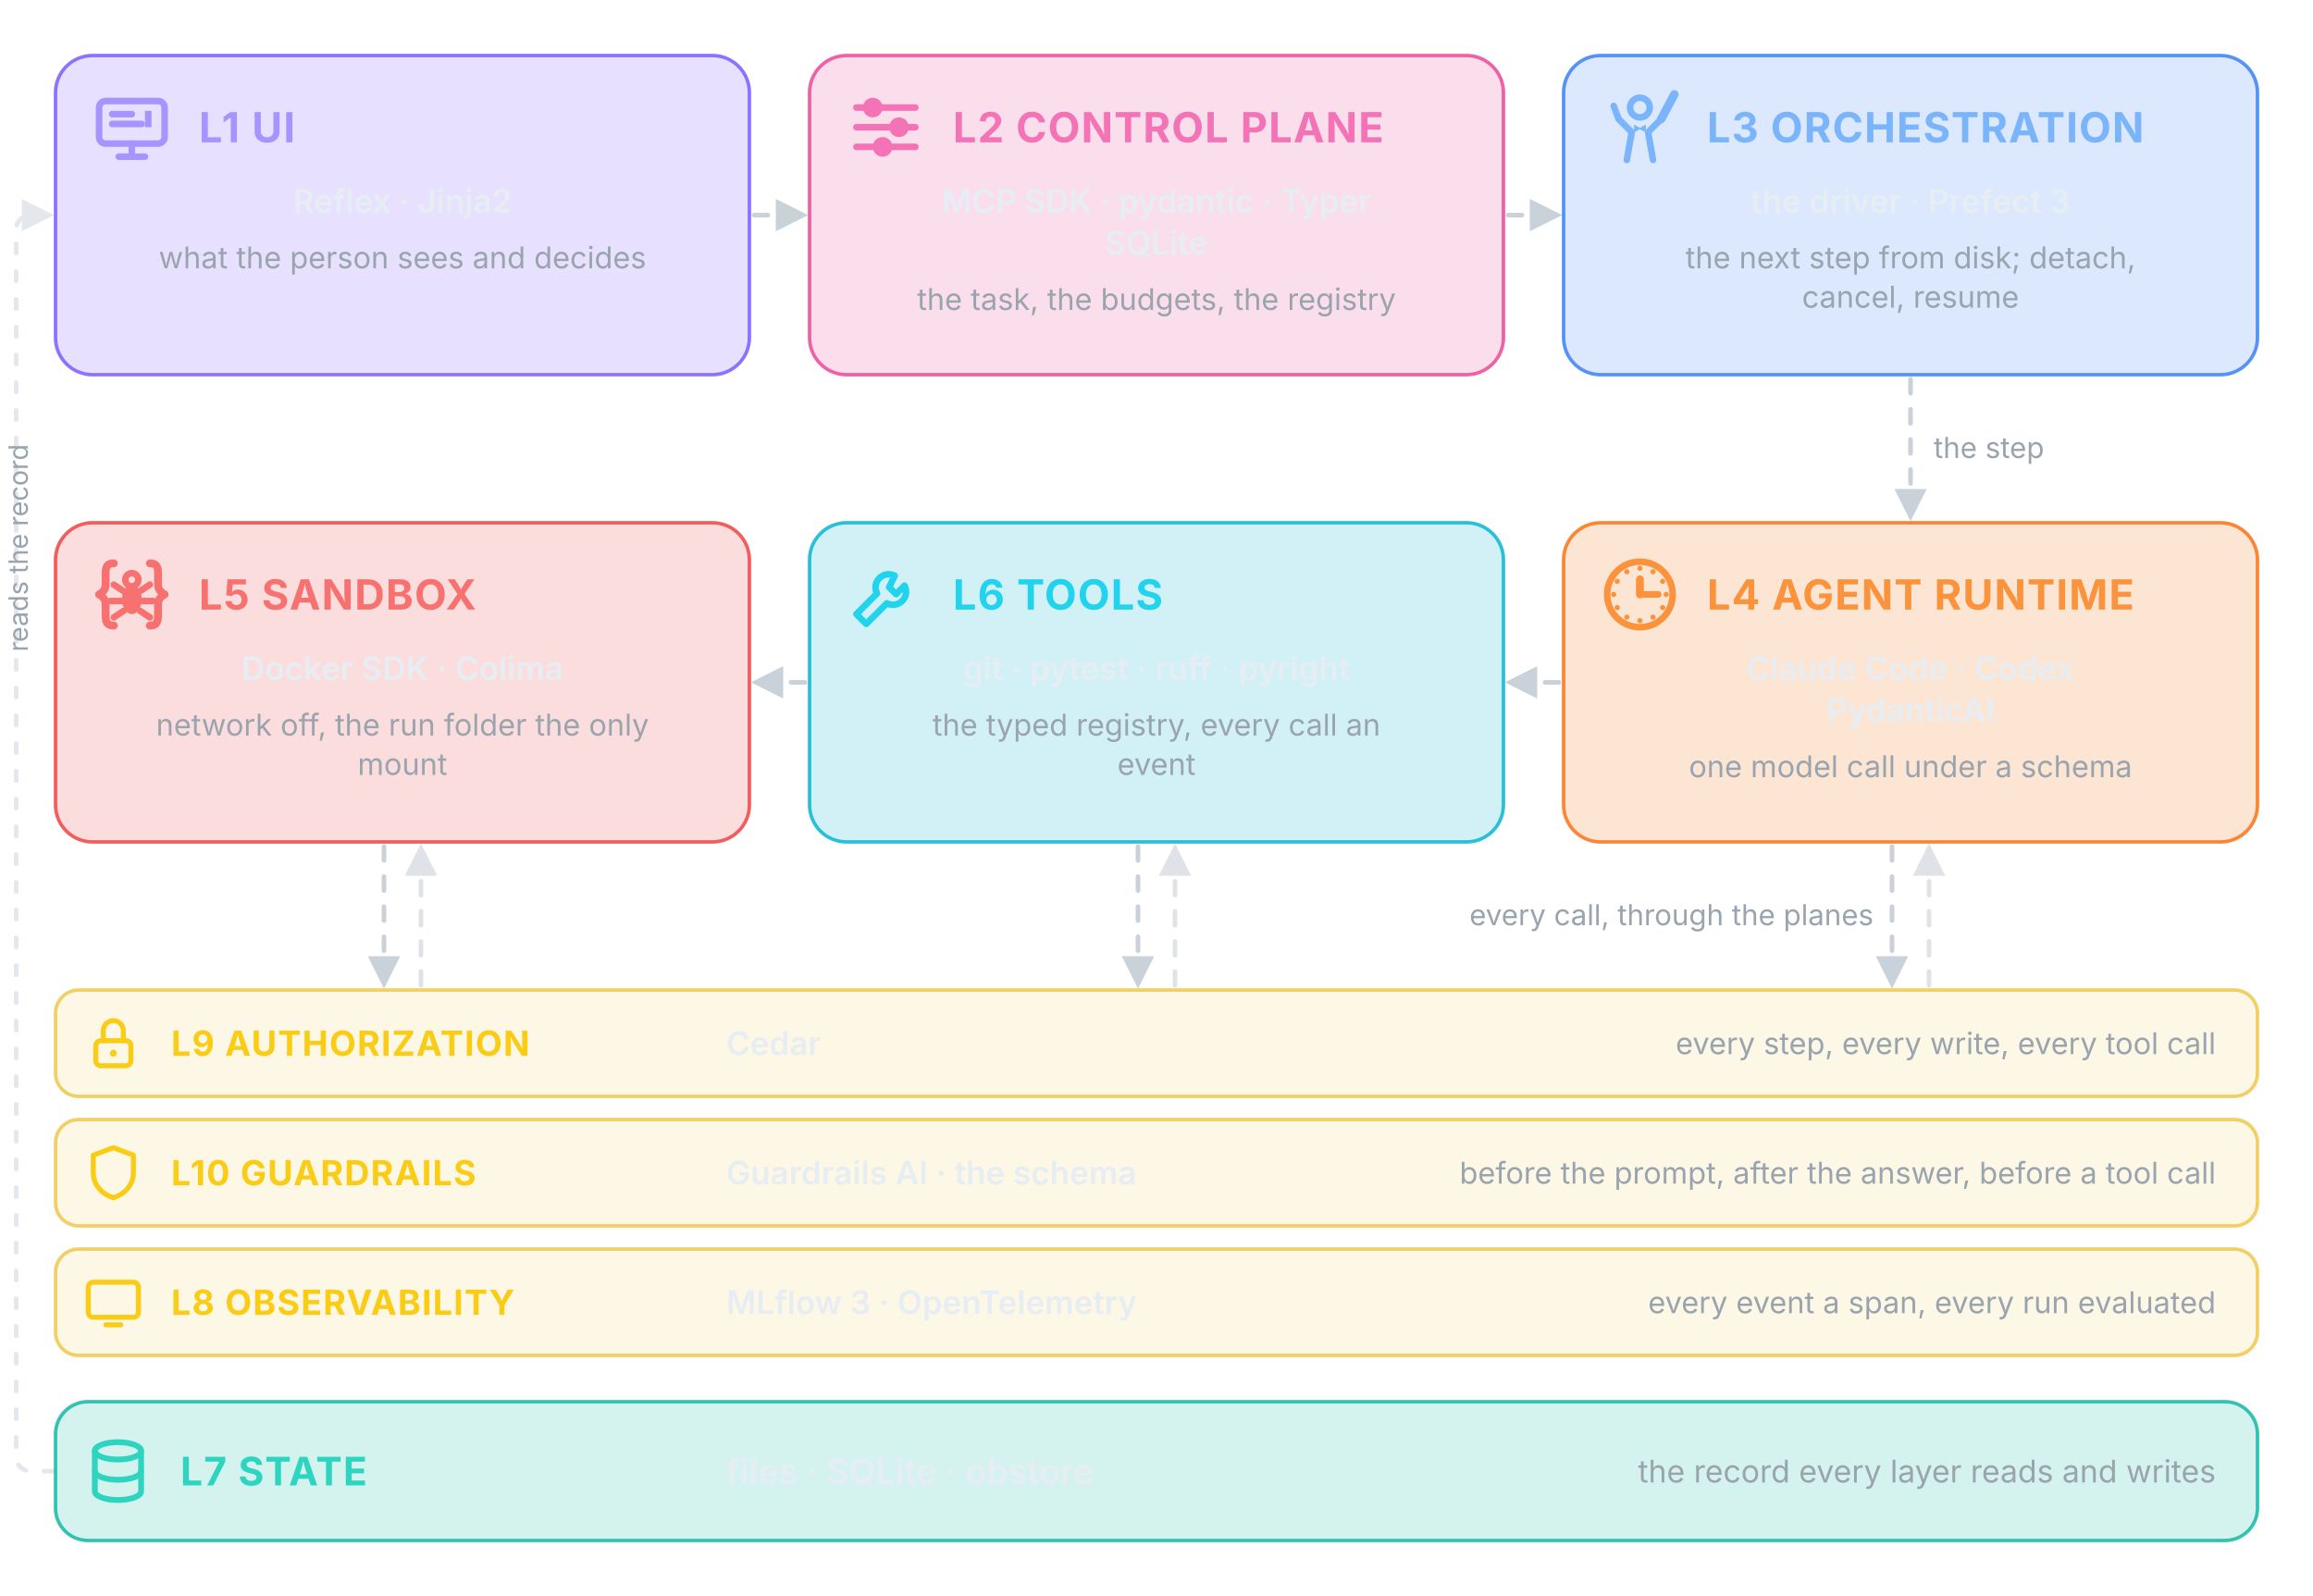
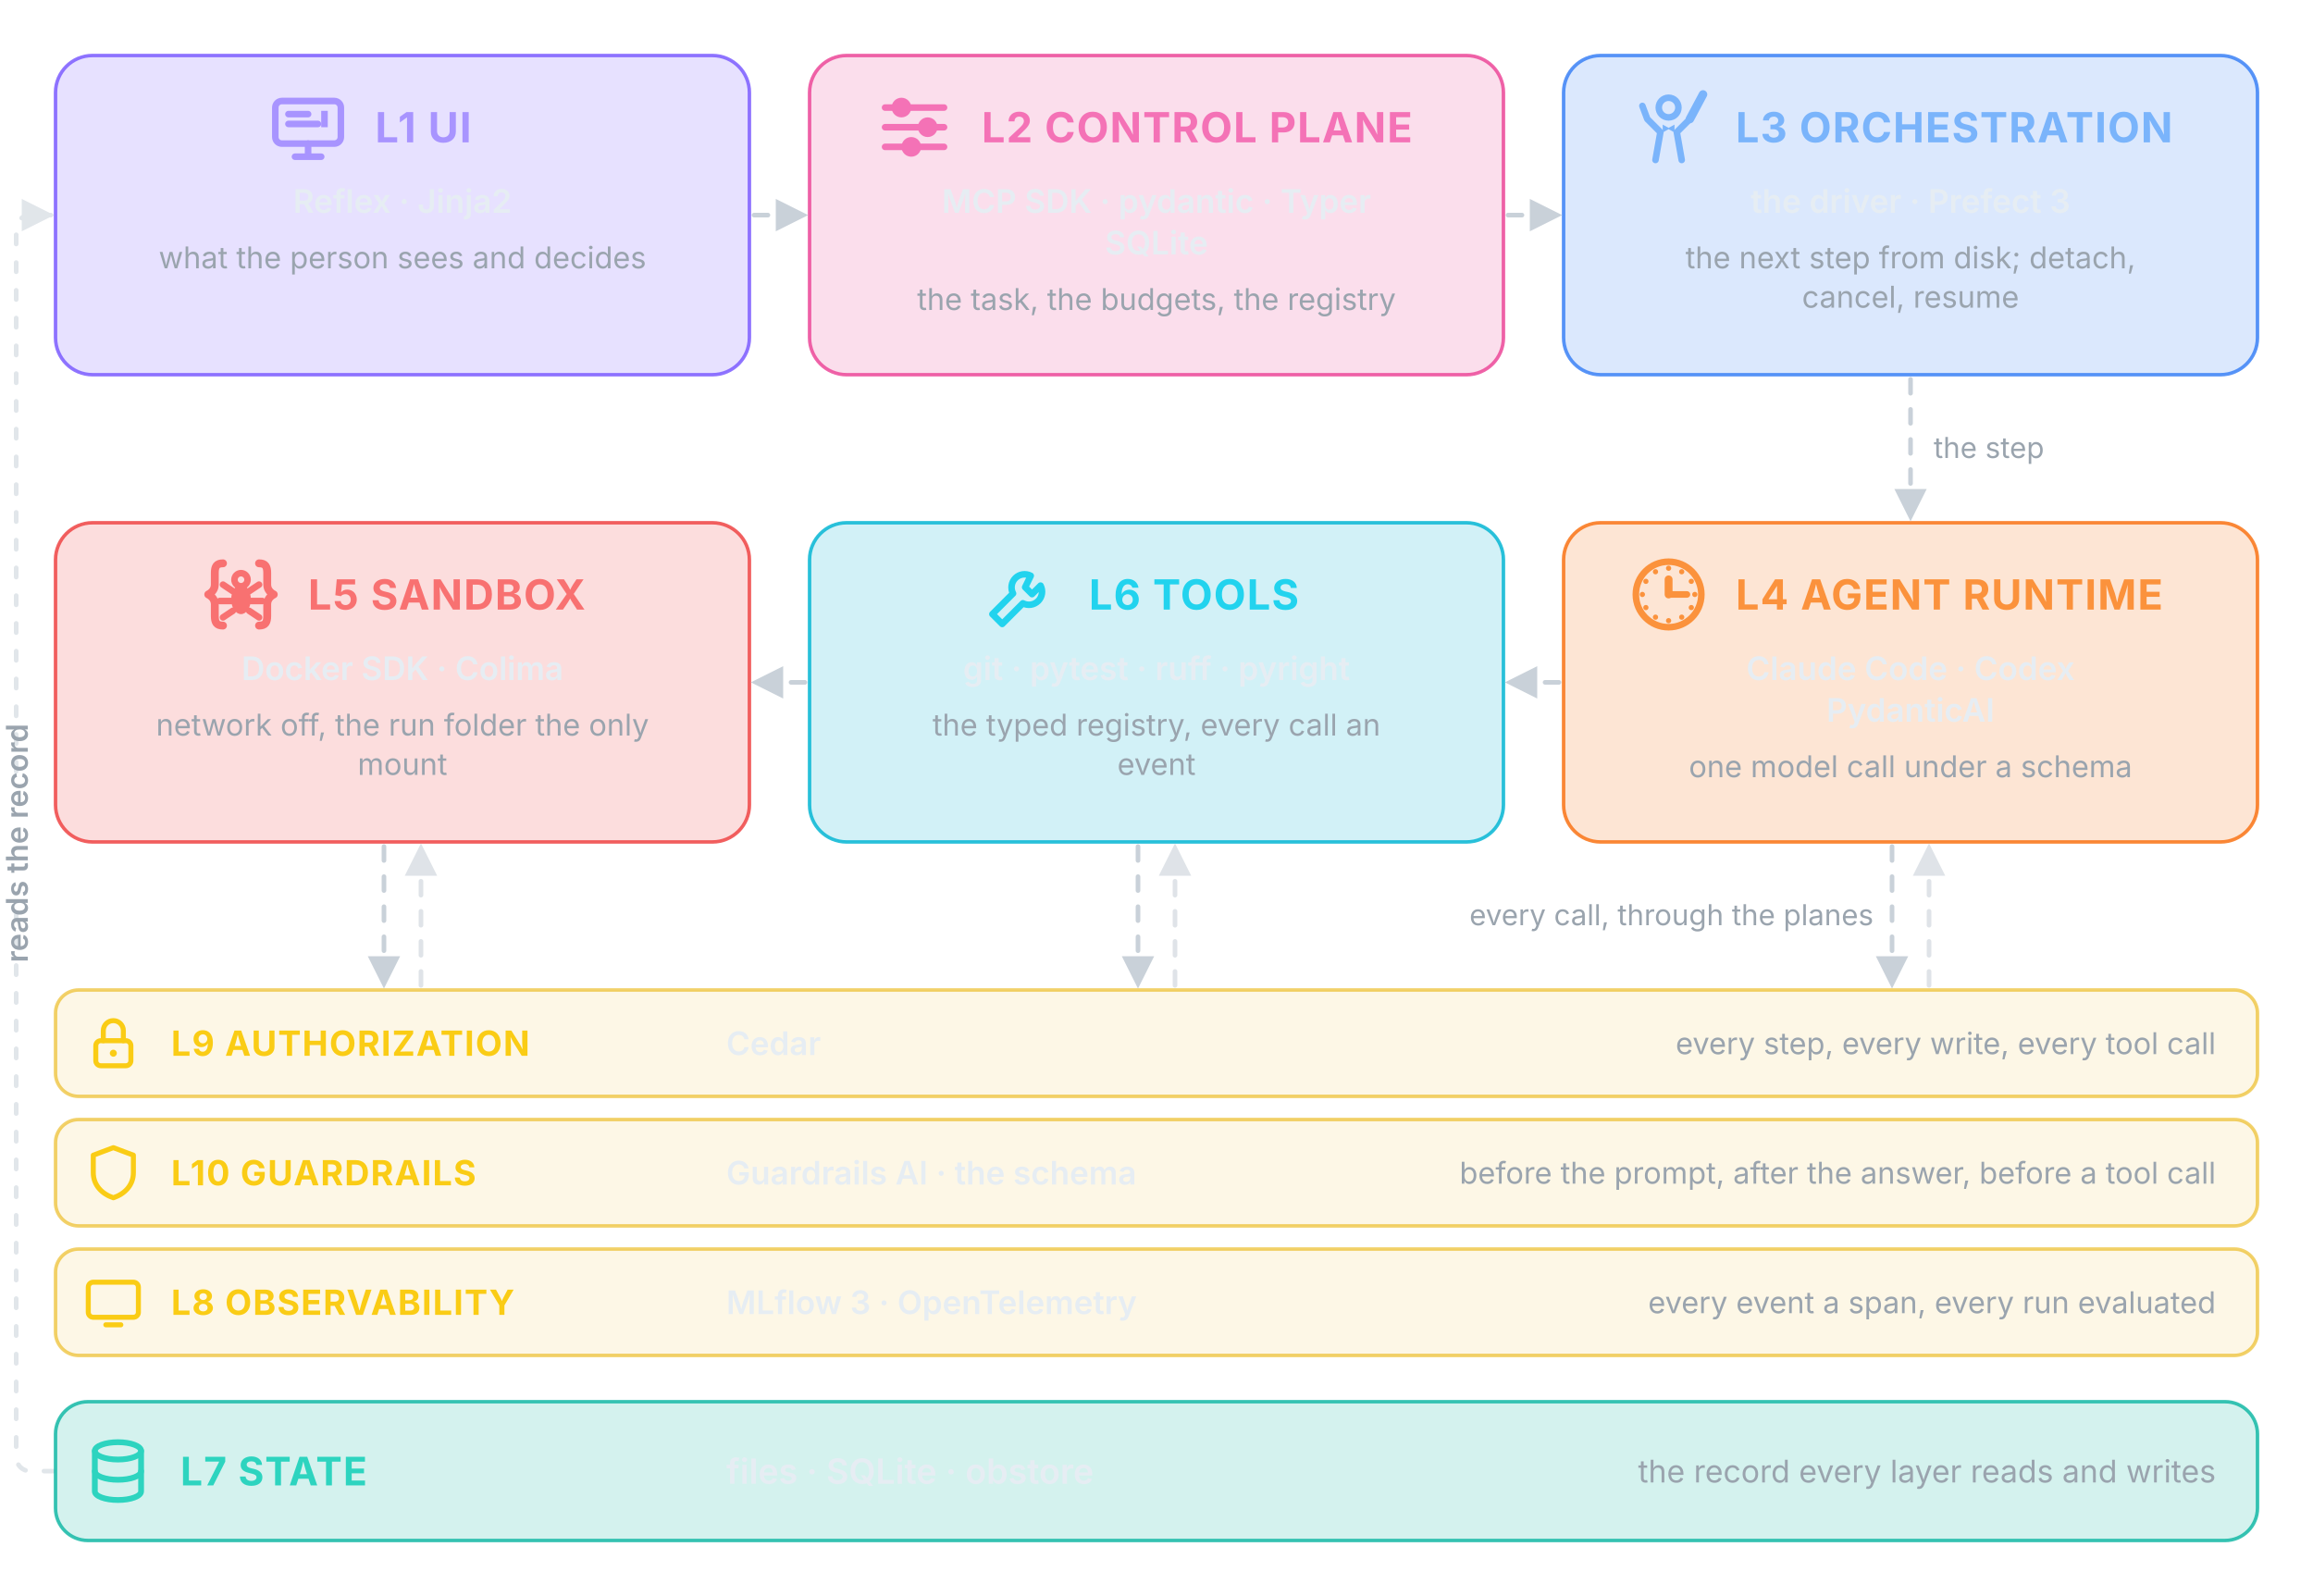
<svg xmlns="http://www.w3.org/2000/svg" viewBox="0 0 1000 690" width="1000" height="690" font-family="Inter, -apple-system, 'Segoe UI', Helvetica, Arial, sans-serif">
  <defs>
    <marker id="ah" viewBox="0 0 10 10" refX="9" refY="5" markerWidth="7" markerHeight="7" orient="auto-start-reverse">
      <path d="M0,0 L10,5 L0,10 z" fill="#c9d1d9" />
    </marker>
  </defs>
  <rect x="24" y="24" width="300" height="138" rx="16" fill="rgba(124,92,255,0.18)" stroke="rgba(124,92,255,0.85)" stroke-width="1.5" />
-   <g transform="translate(40,38) scale(1.41667)" fill="none" stroke="#a894ff" stroke-width="2" stroke-linecap="round" stroke-linejoin="round">
+   <g transform="translate(116.2,38) scale(1.41667)" fill="none" stroke="#a894ff" stroke-width="2" stroke-linecap="round" stroke-linejoin="round">
    <rect x="2" y="4" width="20" height="13" rx="2" />
    <path d="M8 21h8M12 17v4" />
    <path d="M6 8h6M6 11h9" />
    <rect x="16" y="7" width="2" height="5" fill="#a894ff" stroke="none">
      <animate attributeName="opacity" values="1;0;1" dur="0.8s" repeatCount="indefinite" />
    </rect>
  </g>
-   <text x="86" y="55" dominant-baseline="central" font-size="18" font-weight="700" letter-spacing="0.5" fill="#a894ff">L1  UI</text>
+   <text x="162.2" y="55" dominant-baseline="central" font-size="18" font-weight="700" letter-spacing="0.5" fill="#a894ff">L1  UI</text>
  <text x="174" y="92" text-anchor="middle" font-size="14" font-weight="600" fill="#e6edf3">Reflex · Jinja2</text>
  <text x="174" y="116" text-anchor="middle" font-size="13" fill="#9aa4ae">what the person sees and decides</text>
  <rect x="350" y="24" width="300" height="138" rx="16" fill="rgba(236,72,153,0.18)" stroke="rgba(236,72,153,0.85)" stroke-width="1.5" />
-   <g transform="translate(366,38) scale(1.41667)" fill="none" stroke="#f472b6" stroke-width="2" stroke-linecap="round" stroke-linejoin="round">
+   <g transform="translate(378.4,38) scale(1.41667)" fill="none" stroke="#f472b6" stroke-width="2" stroke-linecap="round" stroke-linejoin="round">
    <path d="M3 6h18M3 12h18M3 18h18" />
    <circle cx="8" cy="6" r="2" fill="#f472b6">
      <animate attributeName="cx" values="8;14;8" dur="2s" repeatCount="indefinite" />
    </circle>
    <circle cx="16" cy="12" r="2" fill="#f472b6">
      <animate attributeName="cx" values="16;9;16" dur="2.5s" repeatCount="indefinite" />
    </circle>
    <circle cx="11" cy="18" r="2" fill="#f472b6">
      <animate attributeName="cx" values="11;17;11" dur="3s" repeatCount="indefinite" />
    </circle>
  </g>
-   <text x="412" y="55" dominant-baseline="central" font-size="18" font-weight="700" letter-spacing="0.5" fill="#f472b6">L2  CONTROL PLANE</text>
+   <text x="424.4" y="55" dominant-baseline="central" font-size="18" font-weight="700" letter-spacing="0.5" fill="#f472b6">L2  CONTROL PLANE</text>
  <text x="500" y="92" text-anchor="middle" font-size="14" font-weight="600" fill="#e6edf3">MCP SDK · pydantic · Typer</text>
  <text x="500" y="110" text-anchor="middle" font-size="14" font-weight="600" fill="#e6edf3">SQLite</text>
  <text x="500" y="134" text-anchor="middle" font-size="13" fill="#9aa4ae">the task, the budgets, the registry</text>
  <rect x="676" y="24" width="300" height="138" rx="16" fill="rgba(59,130,246,0.18)" stroke="rgba(59,130,246,0.85)" stroke-width="1.5" />
-   <g transform="translate(692,38) scale(1.41667)" fill="none" stroke="#7ab4fb" stroke-width="2" stroke-linecap="round" stroke-linejoin="round">
+   <g transform="translate(704.4,38) scale(1.41667)" fill="none" stroke="#7ab4fb" stroke-width="2" stroke-linecap="round" stroke-linejoin="round">
    <circle cx="12" cy="6" r="3" />
    <path d="M10.2 11.2l1.8 1 1.8-1v2.4l-1.8-1-1.8 1z" fill="#7ab4fb" stroke="none" />
    <path d="M9.5 13.5L8 22M14.5 13.5L16 22" />
    <g>
      <path d="M9 13L5.5 9.5 4 5.5" />
      <animateTransform attributeName="transform" type="rotate" values="0 9 13;9 9 13;0 9 13;-7 9 13;0 9 13" dur="1.2s" repeatCount="indefinite" />
    </g>
    <g>
      <path d="M15 13l3.5-3.5" />
      <path d="M18.5 9.5L22.5 2" stroke-width="2.6" />
      <animateTransform attributeName="transform" type="rotate" values="0 15 13;-28 15 13;0 15 13;18 15 13;0 15 13" dur="1.2s" repeatCount="indefinite" />
    </g>
  </g>
-   <text x="738" y="55" dominant-baseline="central" font-size="18" font-weight="700" letter-spacing="0.5" fill="#7ab4fb">L3  ORCHESTRATION</text>
+   <text x="750.4" y="55" dominant-baseline="central" font-size="18" font-weight="700" letter-spacing="0.5" fill="#7ab4fb">L3  ORCHESTRATION</text>
  <text x="826" y="92" text-anchor="middle" font-size="14" font-weight="600" fill="#e6edf3">the driver · Prefect 3</text>
  <text x="826" y="116" text-anchor="middle" font-size="13" fill="#9aa4ae">the next step from disk; detach,</text>
  <text x="826" y="133" text-anchor="middle" font-size="13" fill="#9aa4ae">cancel, resume</text>
  <rect x="676" y="226" width="300" height="138" rx="16" fill="rgba(249,115,22,0.18)" stroke="rgba(249,115,22,0.85)" stroke-width="1.5" />
-   <g transform="translate(692,240) scale(1.41667)" fill="none" stroke="#fb923c" stroke-width="2" stroke-linecap="round" stroke-linejoin="round">
+   <g transform="translate(704.4,240) scale(1.41667)" fill="none" stroke="#fb923c" stroke-width="2" stroke-linecap="round" stroke-linejoin="round">
    <circle cx="12" cy="12" r="10" />
    <circle cx="12.00" cy="4.00" r="0.8" fill="#fb923c" stroke="none" />
    <circle cx="16.00" cy="5.07" r="0.8" fill="#fb923c" stroke="none" />
    <circle cx="18.93" cy="8.00" r="0.8" fill="#fb923c" stroke="none" />
    <circle cx="20.00" cy="12.00" r="0.8" fill="#fb923c" stroke="none" />
    <circle cx="18.93" cy="16.00" r="0.8" fill="#fb923c" stroke="none" />
    <circle cx="16.00" cy="18.93" r="0.8" fill="#fb923c" stroke="none" />
    <circle cx="12.00" cy="20.00" r="0.8" fill="#fb923c" stroke="none" />
    <circle cx="8.00" cy="18.93" r="0.8" fill="#fb923c" stroke="none" />
    <circle cx="5.07" cy="16.00" r="0.8" fill="#fb923c" stroke="none" />
    <circle cx="4.00" cy="12.00" r="0.8" fill="#fb923c" stroke="none" />
    <circle cx="5.07" cy="8.00" r="0.8" fill="#fb923c" stroke="none" />
    <circle cx="8.00" cy="5.07" r="0.8" fill="#fb923c" stroke="none" />
    <g>
      <path d="M12 12V7.4" stroke-width="2.4" />
      <animateTransform attributeName="transform" type="rotate" from="0 12 12" to="360 12 12" dur="24s" repeatCount="indefinite" />
    </g>
    <g>
      <path d="M12 12h5.6" />
      <animateTransform attributeName="transform" type="rotate" from="0 12 12" to="360 12 12" dur="2s" repeatCount="indefinite" />
    </g>
    <circle cx="12" cy="12" r="1" fill="#fb923c" stroke="none" />
  </g>
-   <text x="738" y="257" dominant-baseline="central" font-size="18" font-weight="700" letter-spacing="0.5" fill="#fb923c">L4  AGENT RUNTIME</text>
+   <text x="750.4" y="257" dominant-baseline="central" font-size="18" font-weight="700" letter-spacing="0.5" fill="#fb923c">L4  AGENT RUNTIME</text>
  <text x="826" y="294" text-anchor="middle" font-size="14" font-weight="600" fill="#e6edf3">Claude Code · Codex</text>
  <text x="826" y="312" text-anchor="middle" font-size="14" font-weight="600" fill="#e6edf3">PydanticAI</text>
  <text x="826" y="336" text-anchor="middle" font-size="13" fill="#9aa4ae">one model call under a schema</text>
  <rect x="350" y="226" width="300" height="138" rx="16" fill="rgba(6,182,212,0.18)" stroke="rgba(6,182,212,0.85)" stroke-width="1.5" />
-   <g transform="translate(366,240) scale(1.41667)" fill="none" stroke="#22d3ee" stroke-width="2" stroke-linecap="round" stroke-linejoin="round">
+   <g transform="translate(424.8,240) scale(1.41667)" fill="none" stroke="#22d3ee" stroke-width="2" stroke-linecap="round" stroke-linejoin="round">
    <g>
      <path d="M14.7 6.3a4 4 0 0 0-5.4 5.4L3 18l3 3 6.3-6.3a4 4 0 0 0 5.4-5.4l-2.6 2.6-2.1-2.1z" />
      <animateTransform attributeName="transform" type="rotate" values="0 12 12;-14 12 12;0 12 12" dur="1.3s" repeatCount="indefinite" />
    </g>
  </g>
-   <text x="412" y="257" dominant-baseline="central" font-size="18" font-weight="700" letter-spacing="0.5" fill="#22d3ee">L6  TOOLS</text>
+   <text x="470.8" y="257" dominant-baseline="central" font-size="18" font-weight="700" letter-spacing="0.5" fill="#22d3ee">L6  TOOLS</text>
  <text x="500" y="294" text-anchor="middle" font-size="14" font-weight="600" fill="#e6edf3">git · pytest · ruff · pyright</text>
  <text x="500" y="318" text-anchor="middle" font-size="13" fill="#9aa4ae">the typed registry, every call an</text>
  <text x="500" y="335" text-anchor="middle" font-size="13" fill="#9aa4ae">event</text>
  <rect x="24" y="226" width="300" height="138" rx="16" fill="rgba(239,68,68,0.18)" stroke="rgba(239,68,68,0.85)" stroke-width="1.5" />
-   <g transform="translate(40,240) scale(1.41667)" fill="none" stroke="#f87171" stroke-width="2" stroke-linecap="round" stroke-linejoin="round">
+   <g transform="translate(87.2,240) scale(1.41667)" fill="none" stroke="#f87171" stroke-width="2" stroke-linecap="round" stroke-linejoin="round">
    <g>
      <ellipse cx="12" cy="13.5" rx="3" ry="4.5" fill="#f87171" stroke="none" />
      <circle cx="12" cy="7.5" r="2" />
      <path d="M9.5 11L6.5 9M9 14H5.5M9.5 17l-3 2M14.5 11l3-2M15 14h3.5M14.5 17l3 2" />
      <animateTransform attributeName="transform" type="translate" values="0 0;4 -0.5;0.5 0;0 0;-4 0.5;-0.5 0;0 0" keyTimes="0;0.18;0.28;0.5;0.68;0.78;1" dur="2.4s" repeatCount="indefinite" />
    </g>
    <g>
      <path d="M6.5 2.5c-2 0-2.5 1-2.5 3v3.5c0 1.5-1 2.5-2 3 1 .5 2 1.5 2 3v3.5c0 2 .5 3 2.5 3" stroke-width="2.4" />
      <animateTransform attributeName="transform" type="translate" values="0 0;0 0;0 0;0 0;2.6 0;0 0;0 0" keyTimes="0;0.18;0.28;0.5;0.68;0.78;1" dur="2.4s" repeatCount="indefinite" />
    </g>
    <g>
      <path d="M17.5 2.5c2 0 2.5 1 2.5 3v3.5c0 1.5 1 2.5 2 3-1 .5-2 1.5-2 3v3.5c0 2-.5 3-2.5 3" stroke-width="2.4" />
      <animateTransform attributeName="transform" type="translate" values="0 0;-2.6 0;0 0;0 0;0 0;0 0;0 0" keyTimes="0;0.18;0.28;0.5;0.68;0.78;1" dur="2.4s" repeatCount="indefinite" />
    </g>
  </g>
-   <text x="86" y="257" dominant-baseline="central" font-size="18" font-weight="700" letter-spacing="0.5" fill="#f87171">L5  SANDBOX</text>
+   <text x="133.2" y="257" dominant-baseline="central" font-size="18" font-weight="700" letter-spacing="0.5" fill="#f87171">L5  SANDBOX</text>
  <text x="174" y="294" text-anchor="middle" font-size="14" font-weight="600" fill="#e6edf3">Docker SDK · Colima</text>
  <text x="174" y="318" text-anchor="middle" font-size="13" fill="#9aa4ae">network off, the run folder the only</text>
  <text x="174" y="335" text-anchor="middle" font-size="13" fill="#9aa4ae">mount</text>
  <line x1="326" y1="93" x2="348" y2="93" stroke="#c9d1d9" stroke-width="2" stroke-linecap="round" stroke-dasharray="6 7" opacity="1" marker-end="url(#ah)">
    <animate attributeName="stroke-dashoffset" from="26" to="0" dur="0.8s" repeatCount="indefinite" />
  </line>
  <line x1="652" y1="93" x2="674" y2="93" stroke="#c9d1d9" stroke-width="2" stroke-linecap="round" stroke-dasharray="6 7" opacity="1" marker-end="url(#ah)">
    <animate attributeName="stroke-dashoffset" from="26" to="0" dur="0.8s" repeatCount="indefinite" />
  </line>
  <line x1="826" y1="164" x2="826" y2="224" stroke="#c9d1d9" stroke-width="2" stroke-linecap="round" stroke-dasharray="6 7" opacity="1" marker-end="url(#ah)">
    <animate attributeName="stroke-dashoffset" from="26" to="0" dur="0.8s" repeatCount="indefinite" />
  </line>
  <text x="836" y="198" text-anchor="start" font-size="12.5" fill="#9aa4ae">the step</text>
  <line x1="674" y1="295" x2="652" y2="295" stroke="#c9d1d9" stroke-width="2" stroke-linecap="round" stroke-dasharray="6 7" opacity="1" marker-end="url(#ah)">
    <animate attributeName="stroke-dashoffset" from="26" to="0" dur="0.8s" repeatCount="indefinite" />
  </line>
  <line x1="348" y1="295" x2="326" y2="295" stroke="#c9d1d9" stroke-width="2" stroke-linecap="round" stroke-dasharray="6 7" opacity="1" marker-end="url(#ah)">
    <animate attributeName="stroke-dashoffset" from="26" to="0" dur="0.8s" repeatCount="indefinite" />
  </line>
  <line x1="818" y1="366" x2="818" y2="426" stroke="#c9d1d9" stroke-width="2" stroke-linecap="round" stroke-dasharray="6 7" opacity="1" marker-end="url(#ah)">
    <animate attributeName="stroke-dashoffset" from="26" to="0" dur="0.6s" repeatCount="indefinite" />
  </line>
  <text x="810" y="400" text-anchor="end" font-size="12.5" fill="#9aa4ae">every call, through the planes</text>
  <line x1="834" y1="426" x2="834" y2="366" stroke="#c9d1d9" stroke-width="2" stroke-linecap="round" stroke-dasharray="6 7" opacity="0.6" marker-end="url(#ah)">
    <animate attributeName="stroke-dashoffset" from="26" to="0" dur="0.6s" repeatCount="indefinite" />
  </line>
  <line x1="492" y1="366" x2="492" y2="426" stroke="#c9d1d9" stroke-width="2" stroke-linecap="round" stroke-dasharray="6 7" opacity="1" marker-end="url(#ah)">
    <animate attributeName="stroke-dashoffset" from="26" to="0" dur="0.6s" repeatCount="indefinite" />
  </line>
  <line x1="508" y1="426" x2="508" y2="366" stroke="#c9d1d9" stroke-width="2" stroke-linecap="round" stroke-dasharray="6 7" opacity="0.6" marker-end="url(#ah)">
    <animate attributeName="stroke-dashoffset" from="26" to="0" dur="0.6s" repeatCount="indefinite" />
  </line>
  <line x1="166" y1="366" x2="166" y2="426" stroke="#c9d1d9" stroke-width="2" stroke-linecap="round" stroke-dasharray="6 7" opacity="1" marker-end="url(#ah)">
    <animate attributeName="stroke-dashoffset" from="26" to="0" dur="0.6s" repeatCount="indefinite" />
  </line>
  <line x1="182" y1="426" x2="182" y2="366" stroke="#c9d1d9" stroke-width="2" stroke-linecap="round" stroke-dasharray="6 7" opacity="0.6" marker-end="url(#ah)">
    <animate attributeName="stroke-dashoffset" from="26" to="0" dur="0.6s" repeatCount="indefinite" />
  </line>
-   <path d="M23,636 H13 A6,6 0 0 1 7,630 V99 A6,6 0 0 1 13,93 H22" fill="none" stroke="#c9d1d9" stroke-width="2" stroke-linecap="round" stroke-dasharray="4 8" opacity="0.5" marker-end="url(#ah)">
+   <path d="M23,636 H13 A6,6 0 0 1 7,630 V395.5" fill="none" stroke="#c9d1d9" stroke-width="2" stroke-linecap="round" stroke-dasharray="4 8" opacity="0.55">
    <animate attributeName="stroke-dashoffset" from="24" to="0" dur="1.2s" repeatCount="indefinite" />
  </path>
-   <text x="12" y="192" font-size="11.5" fill="#9aa4ae" transform="rotate(-90 12,192)" text-anchor="end">reads the record</text>
+   <path d="M7,333.5 V99 A6,6 0 0 1 13,93 H22" fill="none" stroke="#c9d1d9" stroke-width="2" stroke-linecap="round" stroke-dasharray="4 8" opacity="0.55" marker-end="url(#ah)">
+     <animate attributeName="stroke-dashoffset" from="24" to="0" dur="1.2s" repeatCount="indefinite" />
+   </path>
+   <text x="12" y="364.5" font-size="13" font-weight="600" fill="#9aa4ae" transform="rotate(-90 12,364.5)" text-anchor="middle">reads the record</text>
  <rect x="24" y="428" width="952" height="46" rx="10" fill="rgba(234,179,8,0.1)" stroke="rgba(234,179,8,0.6)" stroke-width="1.5">
    <animate attributeName="fill" values="rgba(234,179,8,0.1);rgba(234,179,8,0.2);rgba(234,179,8,0.1)" dur="3s" repeatCount="indefinite" />
  </rect>
  <g transform="translate(36,438) scale(1.08333)" fill="none" stroke="#facc15" stroke-width="2" stroke-linecap="round" stroke-linejoin="round">
    <g>
      <rect x="5" y="11" width="14" height="10" rx="2" />
      <path d="M8 11V7a4 4 0 0 1 8 0v4" />
      <circle cx="12" cy="16" r="1.4" fill="#facc15" stroke="none" />
      <animateTransform attributeName="transform" type="rotate" values="0 12 16;-7 12 16;0 12 16;7 12 16;0 12 16" dur="1.8s" repeatCount="indefinite" />
    </g>
  </g>
  <text x="74" y="451" dominant-baseline="central" font-size="15" font-weight="700" letter-spacing="0.5" fill="#facc15">L9  AUTHORIZATION</text>
  <text x="314" y="451" dominant-baseline="central" font-size="14" font-weight="600" fill="#e6edf3">Cedar</text>
  <text x="958" y="451" dominant-baseline="central" text-anchor="end" font-size="13" fill="#9aa4ae">every step, every write, every tool call</text>
  <rect x="24" y="484" width="952" height="46" rx="10" fill="rgba(234,179,8,0.1)" stroke="rgba(234,179,8,0.6)" stroke-width="1.5">
    <animate attributeName="fill" values="rgba(234,179,8,0.1);rgba(234,179,8,0.2);rgba(234,179,8,0.1)" dur="3s" repeatCount="indefinite" />
  </rect>
  <g transform="translate(36,494) scale(1.08333)" fill="none" stroke="#facc15" stroke-width="2" stroke-linecap="round" stroke-linejoin="round">
    <path d="M12 2l8 3v7c0 5-3.5 8.5-8 10-4.5-1.5-8-5-8-10V5z" />
    <path d="M8.5 12.5l2.3 2.3L15.5 10" stroke-dasharray="12" stroke-dashoffset="12">
      <animate attributeName="stroke-dashoffset" values="12;0;0;12" keyTimes="0;0.4;0.8;1" dur="1.5s" repeatCount="indefinite" />
    </path>
  </g>
  <text x="74" y="507" dominant-baseline="central" font-size="15" font-weight="700" letter-spacing="0.5" fill="#facc15">L10  GUARDRAILS</text>
  <text x="314" y="507" dominant-baseline="central" font-size="14" font-weight="600" fill="#e6edf3">Guardrails AI · the schema</text>
  <text x="958" y="507" dominant-baseline="central" text-anchor="end" font-size="13" fill="#9aa4ae">before the prompt, after the answer, before a tool call</text>
  <rect x="24" y="540" width="952" height="46" rx="10" fill="rgba(234,179,8,0.1)" stroke="rgba(234,179,8,0.6)" stroke-width="1.5">
    <animate attributeName="fill" values="rgba(234,179,8,0.1);rgba(234,179,8,0.2);rgba(234,179,8,0.1)" dur="3s" repeatCount="indefinite" />
  </rect>
  <g transform="translate(36,550) scale(1.08333)" fill="none" stroke="#facc15" stroke-width="2" stroke-linecap="round" stroke-linejoin="round">
    <rect x="2" y="4" width="20" height="14" rx="2" />
    <path d="M4 12h3l2-5 3 10 2-6 2 3h4" stroke-dasharray="40" stroke-dashoffset="40">
      <animate attributeName="stroke-dashoffset" values="40;0" dur="1.2s" repeatCount="indefinite" />
    </path>
    <path d="M9 21h6" />
  </g>
  <text x="74" y="563" dominant-baseline="central" font-size="15" font-weight="700" letter-spacing="0.5" fill="#facc15">L8  OBSERVABILITY</text>
  <text x="314" y="563" dominant-baseline="central" font-size="14" font-weight="600" fill="#e6edf3">MLflow 3 · OpenTelemetry</text>
  <text x="958" y="563" dominant-baseline="central" text-anchor="end" font-size="13" fill="#9aa4ae">every event a span, every run evaluated</text>
  <rect x="24" y="606" width="952" height="60" rx="14" fill="rgba(20,184,166,0.18)" stroke="rgba(20,184,166,0.85)" stroke-width="1.5" />
  <g transform="translate(36,621) scale(1.25)" fill="none" stroke="#2dd4bf" stroke-width="2" stroke-linecap="round" stroke-linejoin="round">
    <ellipse cx="12" cy="5" rx="8" ry="3" />
    <path d="M4 5v14c0 1.7 3.6 3 8 3s8-1.3 8-3V5" />
    <path d="M4 12c0 1.7 3.6 3 8 3s8-1.3 8-3">
      <animate attributeName="opacity" values="1;0.3;1" dur="1.5s" repeatCount="indefinite" />
    </path>
  </g>
  <text x="78" y="636" dominant-baseline="central" font-size="17" font-weight="700" letter-spacing="0.5" fill="#2dd4bf">L7  STATE</text>
  <text x="314" y="636" dominant-baseline="central" font-size="15" font-weight="600" fill="#e6edf3">files · SQLite · obstore</text>
  <text x="958" y="636" dominant-baseline="central" text-anchor="end" font-size="13.5" fill="#9aa4ae">the record every layer reads and writes</text>
</svg>
